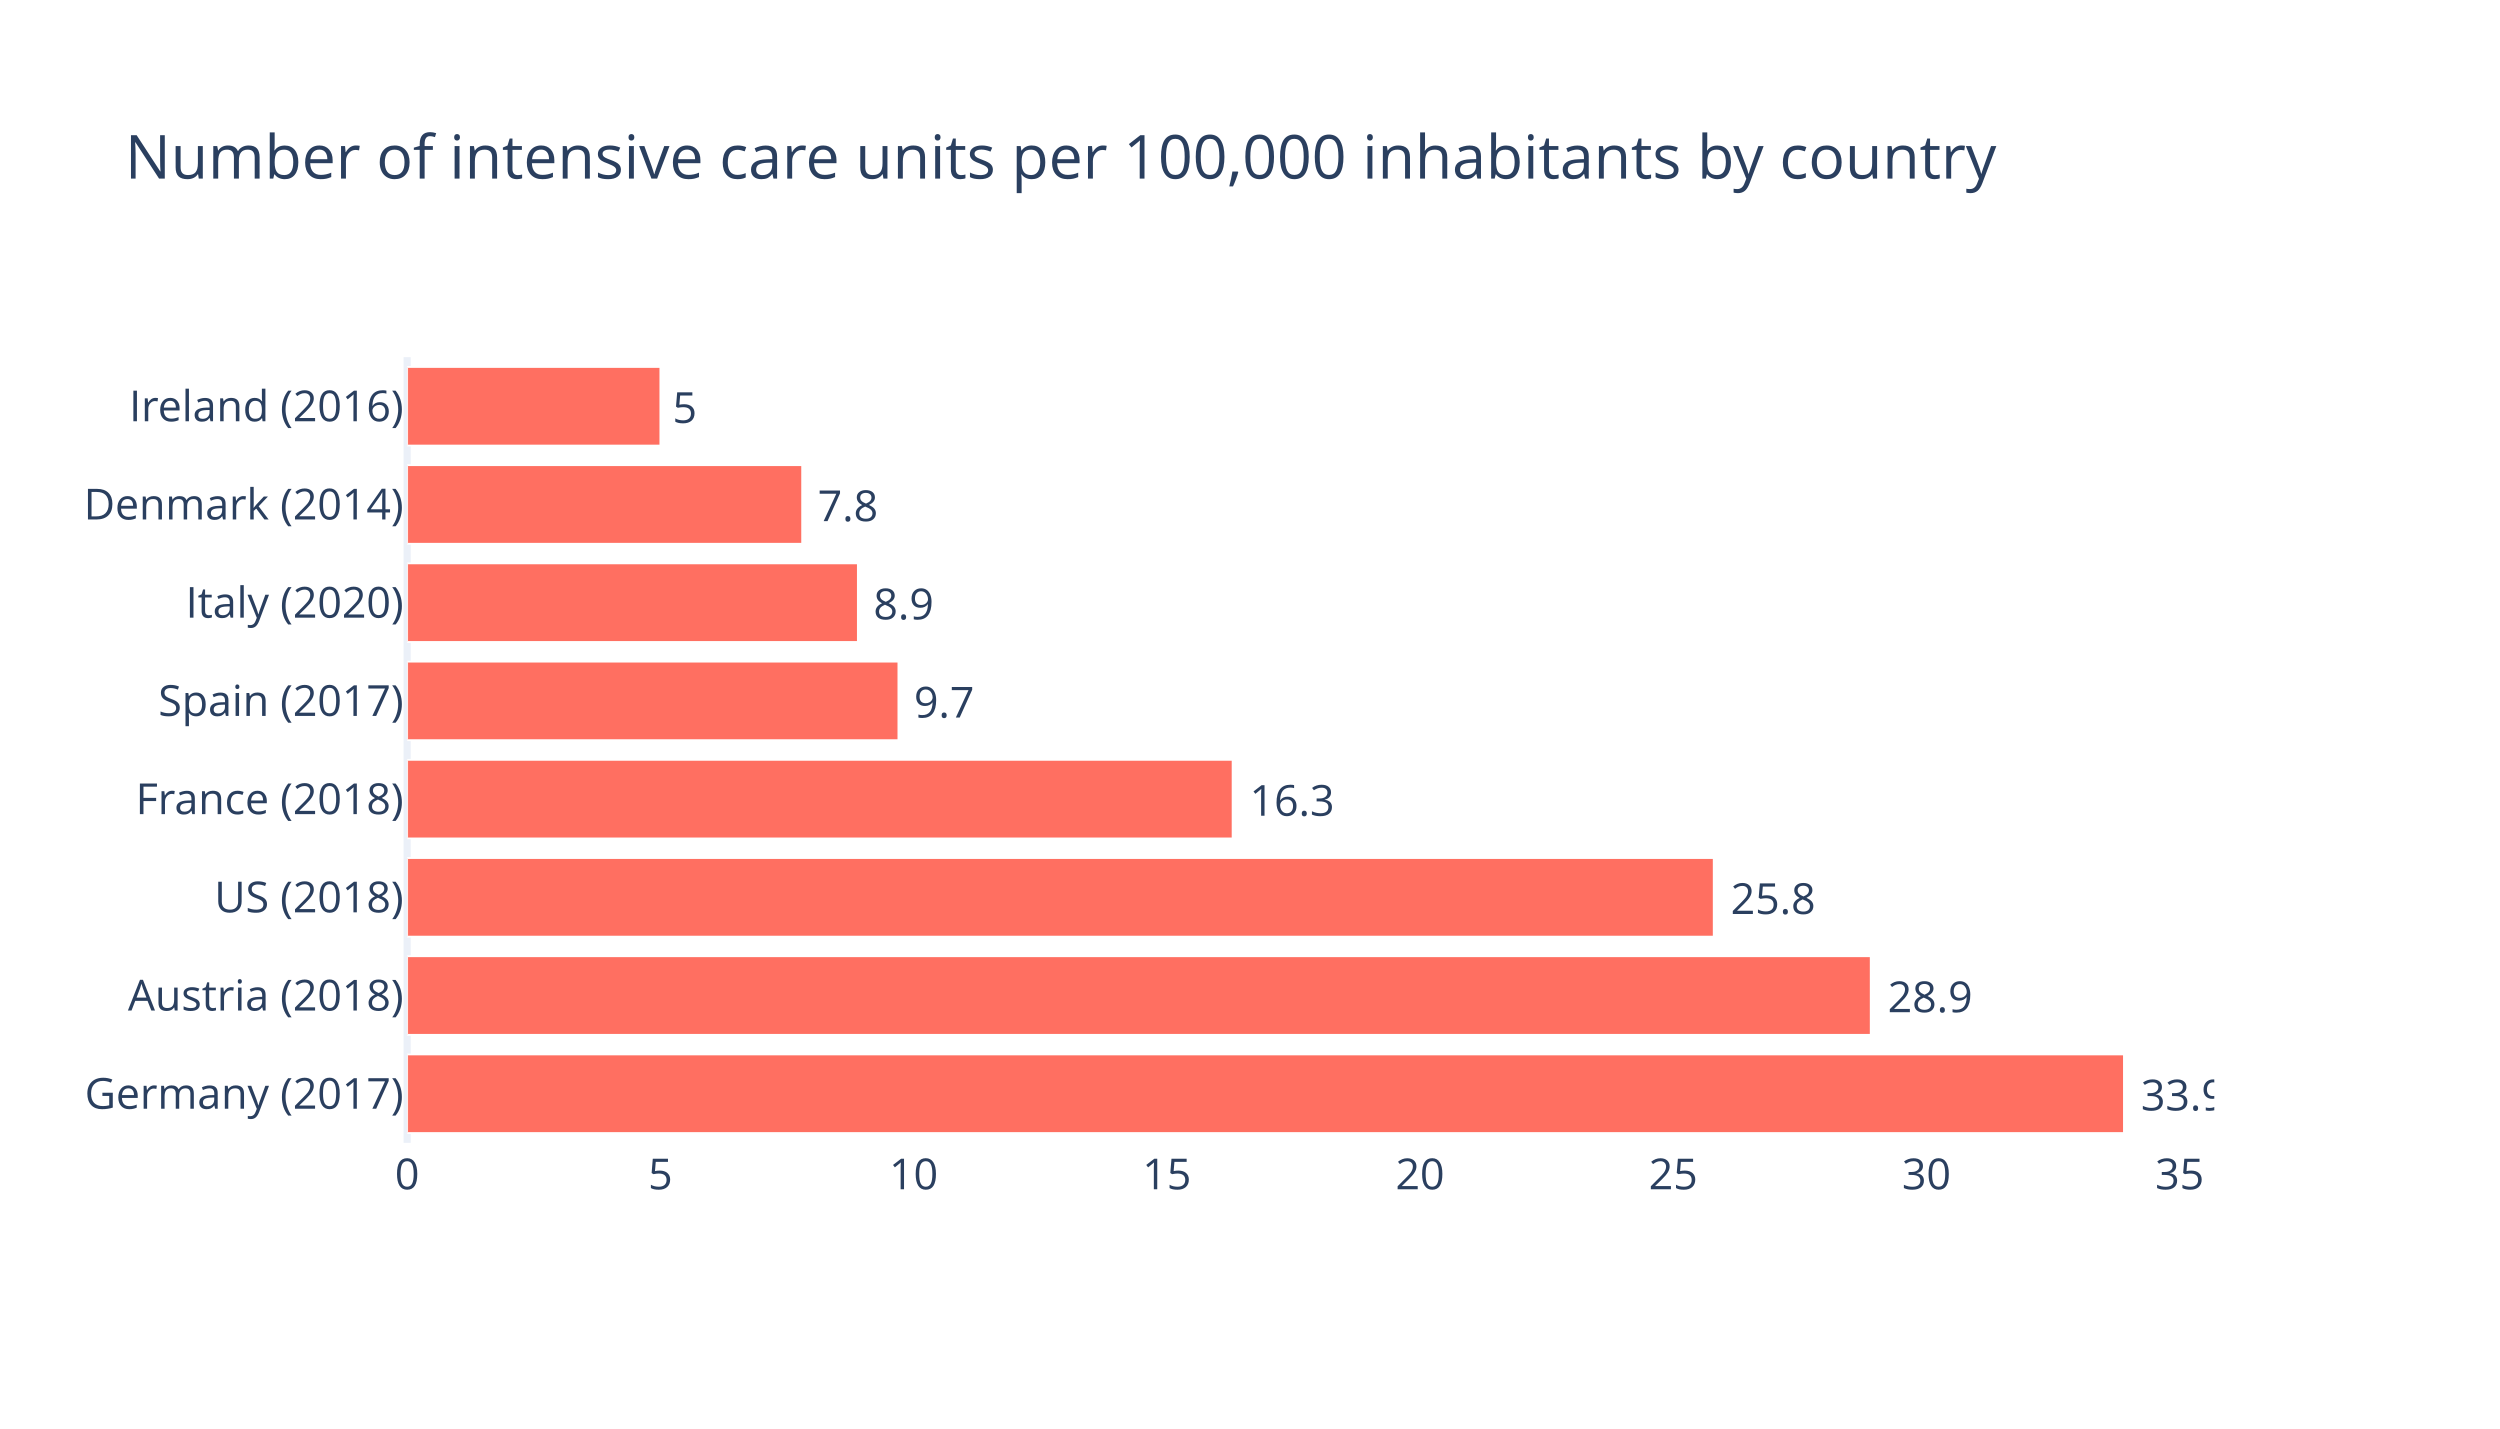
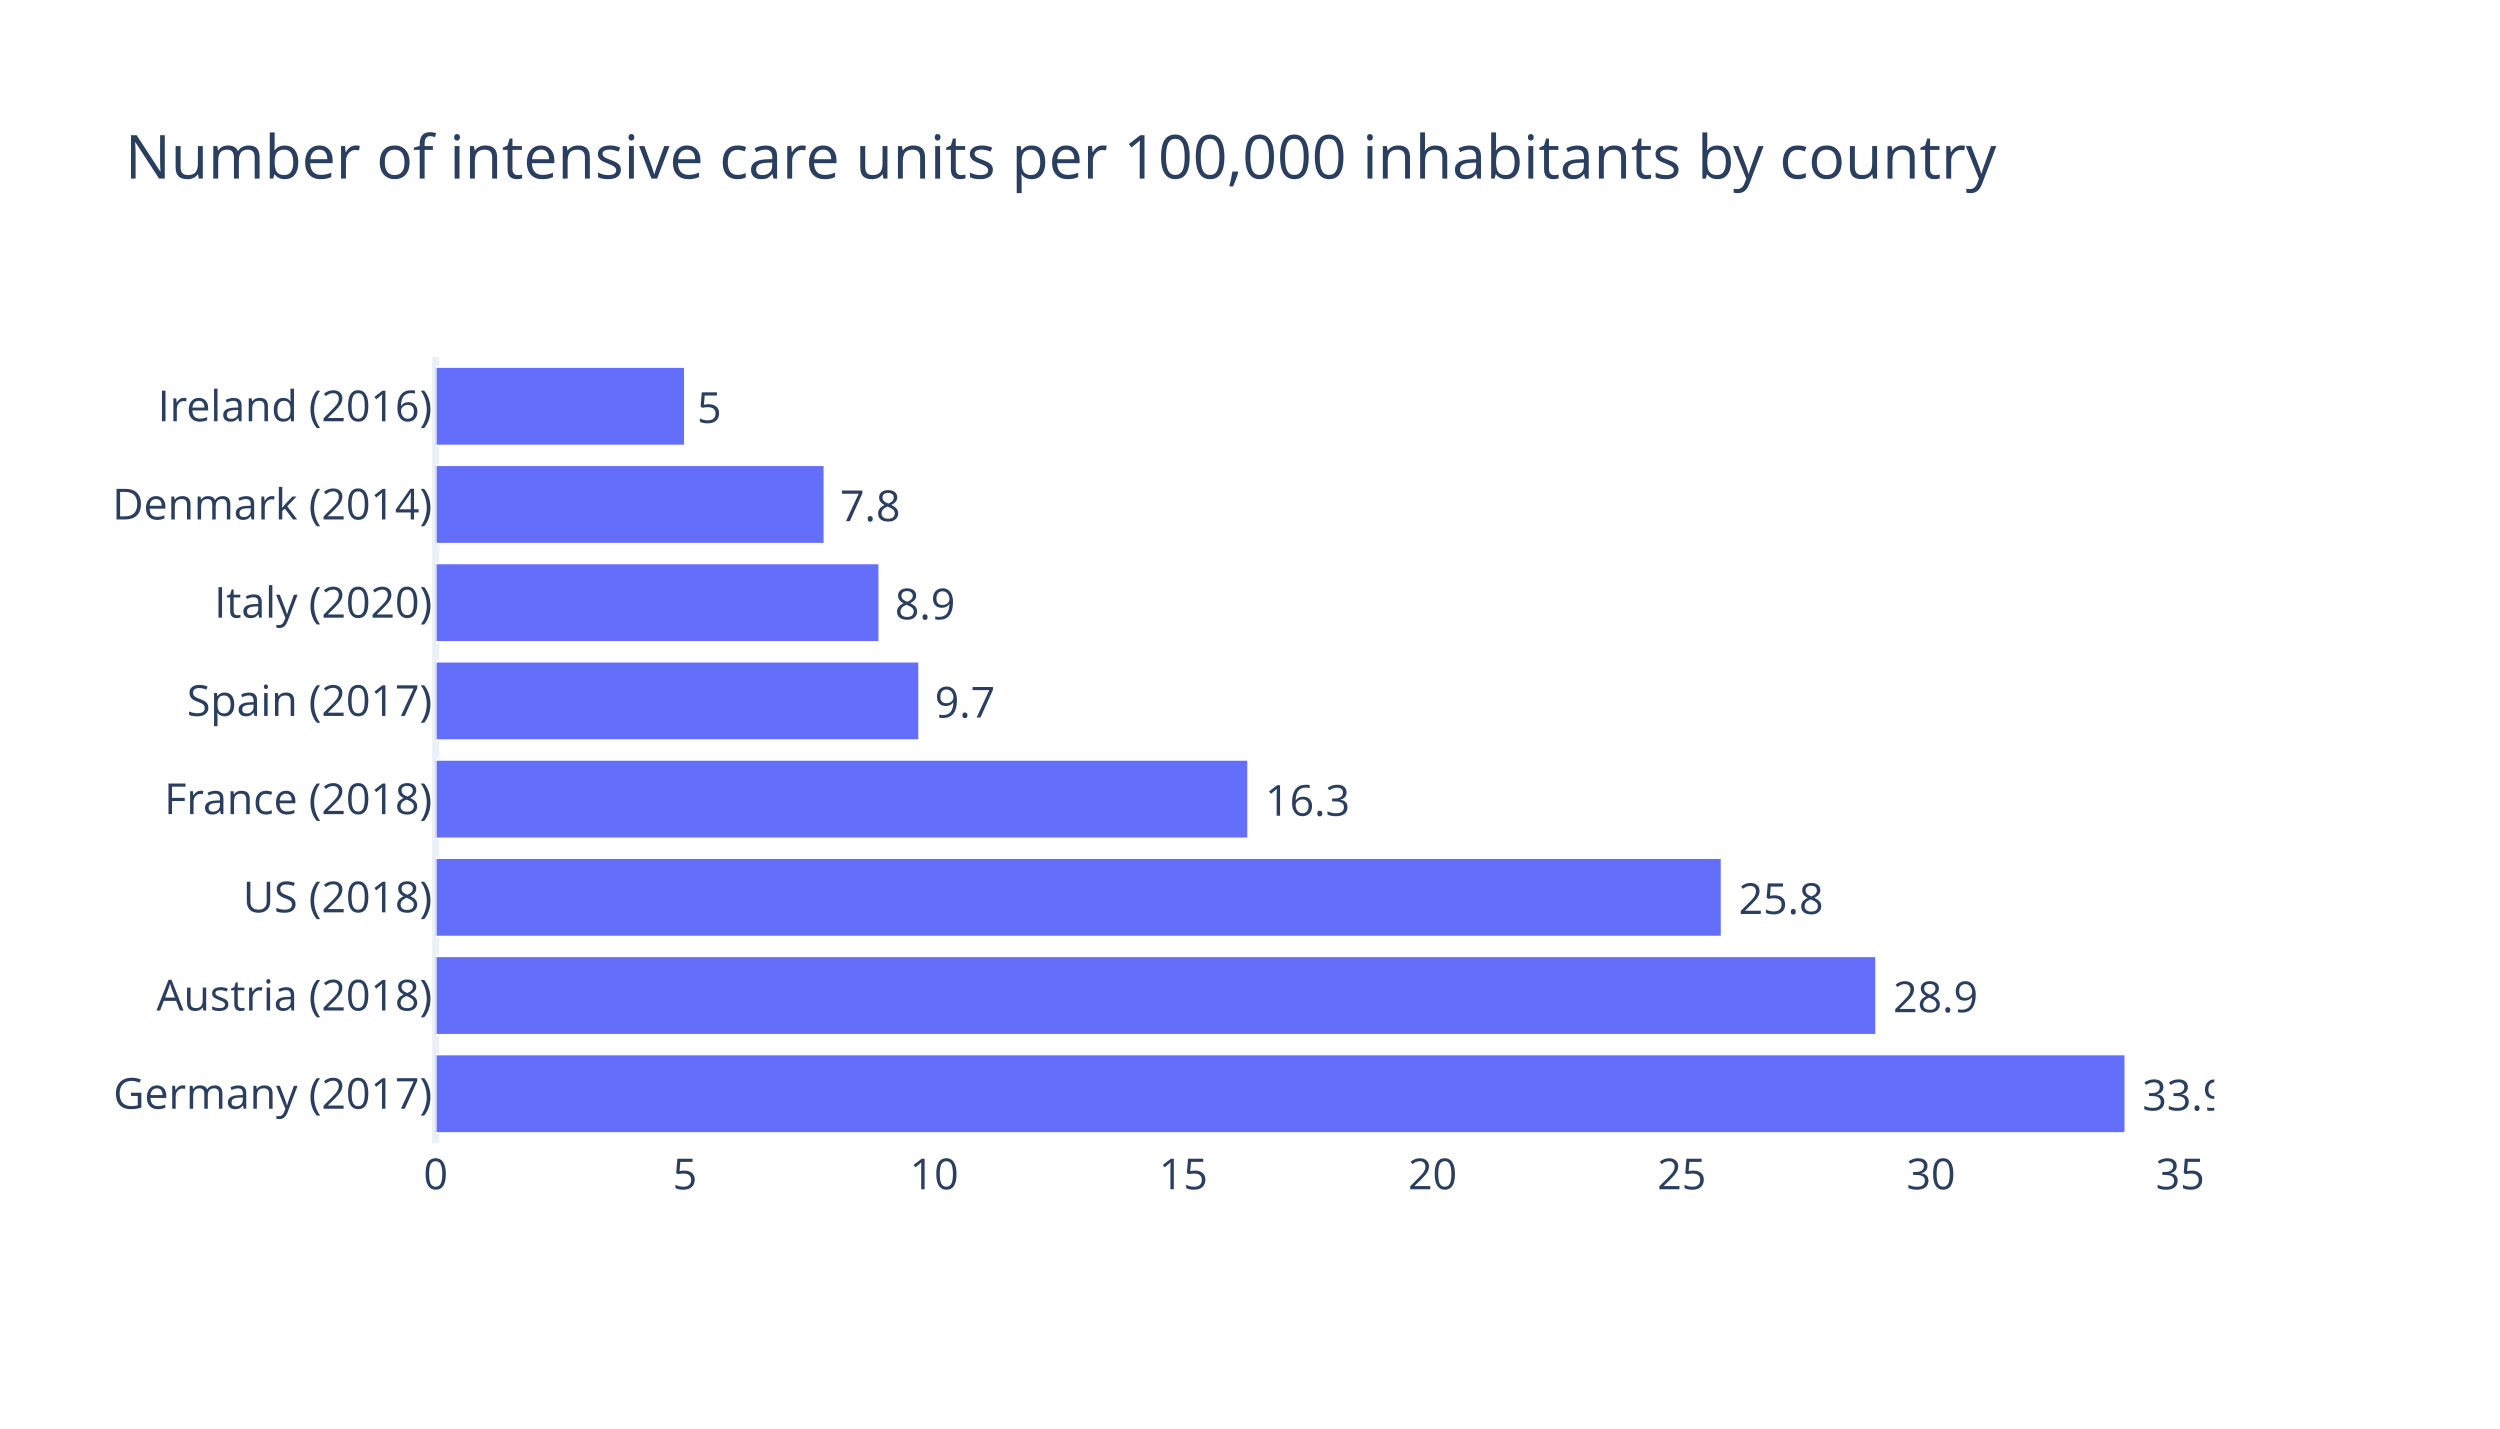
<svg xmlns="http://www.w3.org/2000/svg" class="main-svg" width="700" height="400" style="" viewBox="0 0 700 400">
  <rect x="0" y="0" width="700" height="400" style="fill: rgb(255, 255, 255); fill-opacity: 1;" />
-   <defs id="defs-b00a03">
+   <defs id="defs-ede37f">
    <g class="clips">
-       <clipPath id="clipb00a03xyplot" class="plotclip">
-         <rect width="506" height="220" />
+       <clipPath id="clipede37fxyplot" class="plotclip">
+         <rect width="498" height="220" />
      </clipPath>
-       <clipPath class="axesclip" id="clipb00a03x">
-         <rect x="114" y="0" width="506" height="400" />
+       <clipPath class="axesclip" id="clipede37fx">
+         <rect x="122" y="0" width="498" height="400" />
      </clipPath>
-       <clipPath class="axesclip" id="clipb00a03y">
+       <clipPath class="axesclip" id="clipede37fy">
        <rect x="0" y="100" width="700" height="220" />
      </clipPath>
-       <clipPath class="axesclip" id="clipb00a03xy">
-         <rect x="114" y="100" width="506" height="220" />
+       <clipPath class="axesclip" id="clipede37fxy">
+         <rect x="122" y="100" width="498" height="220" />
      </clipPath>
    </g>
    <g class="gradients" />
  </defs>
  <g class="bglayer" />
  <g class="layer-below">
    <g class="imagelayer" />
    <g class="shapelayer" />
  </g>
  <g class="cartesianlayer">
    <g class="subplot xy">
      <g class="layer-subplot">
        <g class="shapelayer" />
        <g class="imagelayer" />
      </g>
      <g class="gridlayer">
        <g class="x" />
        <g class="y" />
      </g>
      <g class="zerolinelayer">
-         <path class="xzl zl crisp" transform="translate(114,0)" d="M0,100v220" style="stroke: rgb(235, 240, 248); stroke-opacity: 1; stroke-width: 2px;" />
+         <path class="xzl zl crisp" transform="translate(122,0)" d="M0,100v220" style="stroke: rgb(235, 240, 248); stroke-opacity: 1; stroke-width: 2px;" />
      </g>
      <path class="xlines-below" />
      <path class="ylines-below" />
      <g class="overlines-below" />
      <g class="xaxislayer-below" />
      <g class="yaxislayer-below" />
      <g class="overaxes-below" />
-       <g class="plot" transform="translate(114, 100)" clip-path="url('#clipb00a03xyplot')">
+       <g class="plot" transform="translate(122, 100)" clip-path="url('#clipede37fxyplot')">
        <g class="barlayer mlayer">
          <g class="trace bars" style="opacity: 1;">
            <g class="points">
              <g class="point">
-                 <path d="M0,217.25V195.25H480.7V217.25Z" style="vector-effect: non-scaling-stroke; opacity: 1; stroke-width: 0.5px; fill: rgb(255, 111, 97); fill-opacity: 1; stroke: rgb(255, 255, 255); stroke-opacity: 1;" />
-                 <text class="bartext bartext-outside" text-anchor="middle" data-notex="1" x="0" y="0" style="font-family: 'Open Sans', verdana, arial, sans-serif; font-size: 12px; fill: rgb(42, 63, 95); fill-opacity: 1; white-space: pre;" transform="translate(497.3406,210.9141)">33.9</text>
+                 <path d="M0,217.25V195.25H473.1V217.25Z" style="vector-effect: non-scaling-stroke; opacity: 1; stroke-width: 0.5px; fill: rgb(99, 110, 250); fill-opacity: 1; stroke: rgb(255, 255, 255); stroke-opacity: 1;" />
+                 <text class="bartext bartext-outside" text-anchor="middle" data-notex="1" x="0" y="0" style="font-family: 'Open Sans', verdana, arial, sans-serif; font-size: 12px; fill: rgb(42, 63, 95); fill-opacity: 1; white-space: pre;" transform="translate(489.7406,210.9141)">33.9</text>
              </g>
              <g class="point">
-                 <path d="M0,189.75V167.75H409.8V189.75Z" style="vector-effect: non-scaling-stroke; opacity: 1; stroke-width: 0.5px; fill: rgb(255, 111, 97); fill-opacity: 1; stroke: rgb(255, 255, 255); stroke-opacity: 1;" />
-                 <text class="bartext bartext-outside" text-anchor="middle" data-notex="1" x="0" y="0" style="font-family: 'Open Sans', verdana, arial, sans-serif; font-size: 12px; fill: rgb(42, 63, 95); fill-opacity: 1; white-space: pre;" transform="translate(426.4406,183.4141)">28.9</text>
+                 <path d="M0,189.75V167.75H403.32V189.75Z" style="vector-effect: non-scaling-stroke; opacity: 1; stroke-width: 0.5px; fill: rgb(99, 110, 250); fill-opacity: 1; stroke: rgb(255, 255, 255); stroke-opacity: 1;" />
+                 <text class="bartext bartext-outside" text-anchor="middle" data-notex="1" x="0" y="0" style="font-family: 'Open Sans', verdana, arial, sans-serif; font-size: 12px; fill: rgb(42, 63, 95); fill-opacity: 1; white-space: pre;" transform="translate(419.9606,183.4141)">28.9</text>
              </g>
              <g class="point">
-                 <path d="M0,162.25V140.25H365.84V162.25Z" style="vector-effect: non-scaling-stroke; opacity: 1; stroke-width: 0.5px; fill: rgb(255, 111, 97); fill-opacity: 1; stroke: rgb(255, 255, 255); stroke-opacity: 1;" />
-                 <text class="bartext bartext-outside" text-anchor="middle" data-notex="1" x="0" y="0" style="font-family: 'Open Sans', verdana, arial, sans-serif; font-size: 12px; fill: rgb(42, 63, 95); fill-opacity: 1; white-space: pre;" transform="translate(382.4806,155.9141)">25.8</text>
+                 <path d="M0,162.25V140.25H360.06V162.25Z" style="vector-effect: non-scaling-stroke; opacity: 1; stroke-width: 0.5px; fill: rgb(99, 110, 250); fill-opacity: 1; stroke: rgb(255, 255, 255); stroke-opacity: 1;" />
+                 <text class="bartext bartext-outside" text-anchor="middle" data-notex="1" x="0" y="0" style="font-family: 'Open Sans', verdana, arial, sans-serif; font-size: 12px; fill: rgb(42, 63, 95); fill-opacity: 1; white-space: pre;" transform="translate(376.7006,155.9141)">25.8</text>
              </g>
              <g class="point">
-                 <path d="M0,134.75V112.75H231.13V134.75Z" style="vector-effect: non-scaling-stroke; opacity: 1; stroke-width: 0.5px; fill: rgb(255, 111, 97); fill-opacity: 1; stroke: rgb(255, 255, 255); stroke-opacity: 1;" />
-                 <text class="bartext bartext-outside" text-anchor="middle" data-notex="1" x="0" y="0" style="font-family: 'Open Sans', verdana, arial, sans-serif; font-size: 12px; fill: rgb(42, 63, 95); fill-opacity: 1; white-space: pre;" transform="translate(247.7706,128.4141)">16.3</text>
+                 <path d="M0,134.75V112.75H227.48V134.75Z" style="vector-effect: non-scaling-stroke; opacity: 1; stroke-width: 0.5px; fill: rgb(99, 110, 250); fill-opacity: 1; stroke: rgb(255, 255, 255); stroke-opacity: 1;" />
+                 <text class="bartext bartext-outside" text-anchor="middle" data-notex="1" x="0" y="0" style="font-family: 'Open Sans', verdana, arial, sans-serif; font-size: 12px; fill: rgb(42, 63, 95); fill-opacity: 1; white-space: pre;" transform="translate(244.1206,128.4141)">16.3</text>
              </g>
              <g class="point">
-                 <path d="M0,107.25V85.25H137.55V107.25Z" style="vector-effect: non-scaling-stroke; opacity: 1; stroke-width: 0.5px; fill: rgb(255, 111, 97); fill-opacity: 1; stroke: rgb(255, 255, 255); stroke-opacity: 1;" />
-                 <text class="bartext bartext-outside" text-anchor="middle" data-notex="1" x="0" y="0" style="font-family: 'Open Sans', verdana, arial, sans-serif; font-size: 12px; fill: rgb(42, 63, 95); fill-opacity: 1; white-space: pre;" transform="translate(150.3625,100.9141)">9.7</text>
+                 <path d="M0,107.25V85.25H135.37V107.25Z" style="vector-effect: non-scaling-stroke; opacity: 1; stroke-width: 0.5px; fill: rgb(99, 110, 250); fill-opacity: 1; stroke: rgb(255, 255, 255); stroke-opacity: 1;" />
+                 <text class="bartext bartext-outside" text-anchor="middle" data-notex="1" x="0" y="0" style="font-family: 'Open Sans', verdana, arial, sans-serif; font-size: 12px; fill: rgb(42, 63, 95); fill-opacity: 1; white-space: pre;" transform="translate(148.1825,100.9141)">9.7</text>
              </g>
              <g class="point">
-                 <path d="M0,79.75V57.75H126.2V79.75Z" style="vector-effect: non-scaling-stroke; opacity: 1; stroke-width: 0.5px; fill: rgb(255, 111, 97); fill-opacity: 1; stroke: rgb(255, 255, 255); stroke-opacity: 1;" />
-                 <text class="bartext bartext-outside" text-anchor="middle" data-notex="1" x="0" y="0" style="font-family: 'Open Sans', verdana, arial, sans-serif; font-size: 12px; fill: rgb(42, 63, 95); fill-opacity: 1; white-space: pre;" transform="translate(139.0125,73.41406)">8.9</text>
+                 <path d="M0,79.75V57.75H124.21V79.75Z" style="vector-effect: non-scaling-stroke; opacity: 1; stroke-width: 0.5px; fill: rgb(99, 110, 250); fill-opacity: 1; stroke: rgb(255, 255, 255); stroke-opacity: 1;" />
+                 <text class="bartext bartext-outside" text-anchor="middle" data-notex="1" x="0" y="0" style="font-family: 'Open Sans', verdana, arial, sans-serif; font-size: 12px; fill: rgb(42, 63, 95); fill-opacity: 1; white-space: pre;" transform="translate(137.0225,73.41406)">8.9</text>
              </g>
              <g class="point">
-                 <path d="M0,52.25V30.25H110.6V52.25Z" style="vector-effect: non-scaling-stroke; opacity: 1; stroke-width: 0.5px; fill: rgb(255, 111, 97); fill-opacity: 1; stroke: rgb(255, 255, 255); stroke-opacity: 1;" />
-                 <text class="bartext bartext-outside" text-anchor="middle" data-notex="1" x="0" y="0" style="font-family: 'Open Sans', verdana, arial, sans-serif; font-size: 12px; fill: rgb(42, 63, 95); fill-opacity: 1; white-space: pre;" transform="translate(123.4125,45.91406)">7.8</text>
+                 <path d="M0,52.25V30.25H108.85V52.25Z" style="vector-effect: non-scaling-stroke; opacity: 1; stroke-width: 0.5px; fill: rgb(99, 110, 250); fill-opacity: 1; stroke: rgb(255, 255, 255); stroke-opacity: 1;" />
+                 <text class="bartext bartext-outside" text-anchor="middle" data-notex="1" x="0" y="0" style="font-family: 'Open Sans', verdana, arial, sans-serif; font-size: 12px; fill: rgb(42, 63, 95); fill-opacity: 1; white-space: pre;" transform="translate(121.6625,45.91406)">7.8</text>
              </g>
              <g class="point">
-                 <path d="M0,24.75V2.75H70.9V24.75Z" style="vector-effect: non-scaling-stroke; opacity: 1; stroke-width: 0.5px; fill: rgb(255, 111, 97); fill-opacity: 1; stroke: rgb(255, 255, 255); stroke-opacity: 1;" />
-                 <text class="bartext bartext-outside" text-anchor="middle" data-notex="1" x="0" y="0" style="font-family: 'Open Sans', verdana, arial, sans-serif; font-size: 12px; fill: rgb(42, 63, 95); fill-opacity: 1; white-space: pre;" transform="translate(77.72813,18.41406)">5</text>
+                 <path d="M0,24.75V2.75H69.78V24.75Z" style="vector-effect: non-scaling-stroke; opacity: 1; stroke-width: 0.5px; fill: rgb(99, 110, 250); fill-opacity: 1; stroke: rgb(255, 255, 255); stroke-opacity: 1;" />
+                 <text class="bartext bartext-outside" text-anchor="middle" data-notex="1" x="0" y="0" style="font-family: 'Open Sans', verdana, arial, sans-serif; font-size: 12px; fill: rgb(42, 63, 95); fill-opacity: 1; white-space: pre;" transform="translate(76.60813,18.41406)">5</text>
              </g>
            </g>
          </g>
        </g>
      </g>
      <g class="overplot" />
      <path class="xlines-above crisp" d="M0,0" style="fill: none;" />
      <path class="ylines-above crisp" d="M0,0" style="fill: none;" />
      <g class="overlines-above" />
      <g class="xaxislayer-above">
        <g class="xtick">
-           <text text-anchor="middle" x="0" y="333" transform="translate(114,0)" style="font-family: 'Open Sans', verdana, arial, sans-serif; font-size: 12px; fill: rgb(42, 63, 95); fill-opacity: 1; white-space: pre;">0</text>
+           <text text-anchor="middle" x="0" y="333" transform="translate(122,0)" style="font-family: 'Open Sans', verdana, arial, sans-serif; font-size: 12px; fill: rgb(42, 63, 95); fill-opacity: 1; white-space: pre;">0</text>
        </g>
        <g class="xtick">
-           <text text-anchor="middle" x="0" y="333" transform="translate(184.9,0)" style="font-family: 'Open Sans', verdana, arial, sans-serif; font-size: 12px; fill: rgb(42, 63, 95); fill-opacity: 1; white-space: pre;">5</text>
+           <text text-anchor="middle" x="0" y="333" transform="translate(191.78,0)" style="font-family: 'Open Sans', verdana, arial, sans-serif; font-size: 12px; fill: rgb(42, 63, 95); fill-opacity: 1; white-space: pre;">5</text>
        </g>
        <g class="xtick">
-           <text text-anchor="middle" x="0" y="333" transform="translate(255.8,0)" style="font-family: 'Open Sans', verdana, arial, sans-serif; font-size: 12px; fill: rgb(42, 63, 95); fill-opacity: 1; white-space: pre;">10</text>
+           <text text-anchor="middle" x="0" y="333" transform="translate(261.56,0)" style="font-family: 'Open Sans', verdana, arial, sans-serif; font-size: 12px; fill: rgb(42, 63, 95); fill-opacity: 1; white-space: pre;">10</text>
        </g>
        <g class="xtick">
-           <text text-anchor="middle" x="0" y="333" transform="translate(326.7,0)" style="font-family: 'Open Sans', verdana, arial, sans-serif; font-size: 12px; fill: rgb(42, 63, 95); fill-opacity: 1; white-space: pre;">15</text>
+           <text text-anchor="middle" x="0" y="333" transform="translate(331.34,0)" style="font-family: 'Open Sans', verdana, arial, sans-serif; font-size: 12px; fill: rgb(42, 63, 95); fill-opacity: 1; white-space: pre;">15</text>
        </g>
        <g class="xtick">
-           <text text-anchor="middle" x="0" y="333" transform="translate(397.6,0)" style="font-family: 'Open Sans', verdana, arial, sans-serif; font-size: 12px; fill: rgb(42, 63, 95); fill-opacity: 1; white-space: pre;">20</text>
+           <text text-anchor="middle" x="0" y="333" transform="translate(401.12,0)" style="font-family: 'Open Sans', verdana, arial, sans-serif; font-size: 12px; fill: rgb(42, 63, 95); fill-opacity: 1; white-space: pre;">20</text>
        </g>
        <g class="xtick">
-           <text text-anchor="middle" x="0" y="333" transform="translate(468.5,0)" style="font-family: 'Open Sans', verdana, arial, sans-serif; font-size: 12px; fill: rgb(42, 63, 95); fill-opacity: 1; white-space: pre;">25</text>
+           <text text-anchor="middle" x="0" y="333" transform="translate(470.89,0)" style="font-family: 'Open Sans', verdana, arial, sans-serif; font-size: 12px; fill: rgb(42, 63, 95); fill-opacity: 1; white-space: pre;">25</text>
        </g>
        <g class="xtick">
-           <text text-anchor="middle" x="0" y="333" transform="translate(539.4,0)" style="font-family: 'Open Sans', verdana, arial, sans-serif; font-size: 12px; fill: rgb(42, 63, 95); fill-opacity: 1; white-space: pre;">30</text>
+           <text text-anchor="middle" x="0" y="333" transform="translate(540.67,0)" style="font-family: 'Open Sans', verdana, arial, sans-serif; font-size: 12px; fill: rgb(42, 63, 95); fill-opacity: 1; white-space: pre;">30</text>
        </g>
        <g class="xtick">
-           <text text-anchor="middle" x="0" y="333" transform="translate(610.3,0)" style="font-family: 'Open Sans', verdana, arial, sans-serif; font-size: 12px; fill: rgb(42, 63, 95); fill-opacity: 1; white-space: pre;">35</text>
+           <text text-anchor="middle" x="0" y="333" transform="translate(610.45,0)" style="font-family: 'Open Sans', verdana, arial, sans-serif; font-size: 12px; fill: rgb(42, 63, 95); fill-opacity: 1; white-space: pre;">35</text>
        </g>
      </g>
      <g class="yaxislayer-above">
        <g class="ytick">
-           <text text-anchor="end" x="113" y="4.2" transform="translate(0,306.25)" style="font-family: 'Open Sans', verdana, arial, sans-serif; font-size: 12px; fill: rgb(42, 63, 95); fill-opacity: 1; white-space: pre;">Germany (2017)</text>
+           <text text-anchor="end" x="121" y="4.2" transform="translate(0,306.25)" style="font-family: 'Open Sans', verdana, arial, sans-serif; font-size: 12px; fill: rgb(42, 63, 95); fill-opacity: 1; white-space: pre;">Germany (2017)  </text>
        </g>
        <g class="ytick">
-           <text text-anchor="end" x="113" y="4.2" transform="translate(0,278.75)" style="font-family: 'Open Sans', verdana, arial, sans-serif; font-size: 12px; fill: rgb(42, 63, 95); fill-opacity: 1; white-space: pre;">Austria (2018)</text>
+           <text text-anchor="end" x="121" y="4.2" transform="translate(0,278.75)" style="font-family: 'Open Sans', verdana, arial, sans-serif; font-size: 12px; fill: rgb(42, 63, 95); fill-opacity: 1; white-space: pre;">Austria (2018)  </text>
        </g>
        <g class="ytick">
-           <text text-anchor="end" x="113" y="4.2" transform="translate(0,251.25)" style="font-family: 'Open Sans', verdana, arial, sans-serif; font-size: 12px; fill: rgb(42, 63, 95); fill-opacity: 1; white-space: pre;">US (2018)</text>
+           <text text-anchor="end" x="121" y="4.2" transform="translate(0,251.25)" style="font-family: 'Open Sans', verdana, arial, sans-serif; font-size: 12px; fill: rgb(42, 63, 95); fill-opacity: 1; white-space: pre;">US (2018)  </text>
        </g>
        <g class="ytick">
-           <text text-anchor="end" x="113" y="4.2" transform="translate(0,223.75)" style="font-family: 'Open Sans', verdana, arial, sans-serif; font-size: 12px; fill: rgb(42, 63, 95); fill-opacity: 1; white-space: pre;">France (2018)</text>
+           <text text-anchor="end" x="121" y="4.2" transform="translate(0,223.75)" style="font-family: 'Open Sans', verdana, arial, sans-serif; font-size: 12px; fill: rgb(42, 63, 95); fill-opacity: 1; white-space: pre;">France (2018)  </text>
        </g>
        <g class="ytick">
-           <text text-anchor="end" x="113" y="4.2" transform="translate(0,196.25)" style="font-family: 'Open Sans', verdana, arial, sans-serif; font-size: 12px; fill: rgb(42, 63, 95); fill-opacity: 1; white-space: pre;">Spain (2017)</text>
+           <text text-anchor="end" x="121" y="4.2" transform="translate(0,196.25)" style="font-family: 'Open Sans', verdana, arial, sans-serif; font-size: 12px; fill: rgb(42, 63, 95); fill-opacity: 1; white-space: pre;">Spain (2017)  </text>
        </g>
        <g class="ytick">
-           <text text-anchor="end" x="113" y="4.2" transform="translate(0,168.75)" style="font-family: 'Open Sans', verdana, arial, sans-serif; font-size: 12px; fill: rgb(42, 63, 95); fill-opacity: 1; white-space: pre;">Italy (2020)</text>
+           <text text-anchor="end" x="121" y="4.2" transform="translate(0,168.75)" style="font-family: 'Open Sans', verdana, arial, sans-serif; font-size: 12px; fill: rgb(42, 63, 95); fill-opacity: 1; white-space: pre;">Italy (2020)  </text>
        </g>
        <g class="ytick">
-           <text text-anchor="end" x="113" y="4.2" transform="translate(0,141.25)" style="font-family: 'Open Sans', verdana, arial, sans-serif; font-size: 12px; fill: rgb(42, 63, 95); fill-opacity: 1; white-space: pre;">Denmark (2014)</text>
+           <text text-anchor="end" x="121" y="4.2" transform="translate(0,141.25)" style="font-family: 'Open Sans', verdana, arial, sans-serif; font-size: 12px; fill: rgb(42, 63, 95); fill-opacity: 1; white-space: pre;">Denmark (2014)  </text>
        </g>
        <g class="ytick">
-           <text text-anchor="end" x="113" y="4.2" transform="translate(0,113.75)" style="font-family: 'Open Sans', verdana, arial, sans-serif; font-size: 12px; fill: rgb(42, 63, 95); fill-opacity: 1; white-space: pre;">Ireland (2016)</text>
+           <text text-anchor="end" x="121" y="4.2" transform="translate(0,113.75)" style="font-family: 'Open Sans', verdana, arial, sans-serif; font-size: 12px; fill: rgb(42, 63, 95); fill-opacity: 1; white-space: pre;">Ireland (2016)  </text>
        </g>
      </g>
      <g class="overaxes-above" />
    </g>
  </g>
  <g class="polarlayer" />
  <g class="ternarylayer" />
  <g class="geolayer" />
  <g class="funnelarealayer" />
  <g class="pielayer" />
  <g class="treemaplayer" />
  <g class="sunburstlayer" />
  <g class="glimages" />
-   <defs id="topdefs-b00a03">
+   <defs id="topdefs-ede37f">
    <g class="clips" />
  </defs>
  <g class="layer-above">
    <g class="imagelayer" />
    <g class="shapelayer" />
  </g>
  <g class="infolayer">
    <g class="g-gtitle">
      <text class="gtitle" x="35" y="50" text-anchor="start" dy="0em" style="font-family: 'Open Sans', verdana, arial, sans-serif; font-size: 17px; fill: rgb(42, 63, 95); opacity: 1; font-weight: normal; white-space: pre;">Number of intensive care units per 100,000 inhabitants by country</text>
    </g>
    <g class="g-xtitle" />
    <g class="g-ytitle" />
  </g>
</svg>
